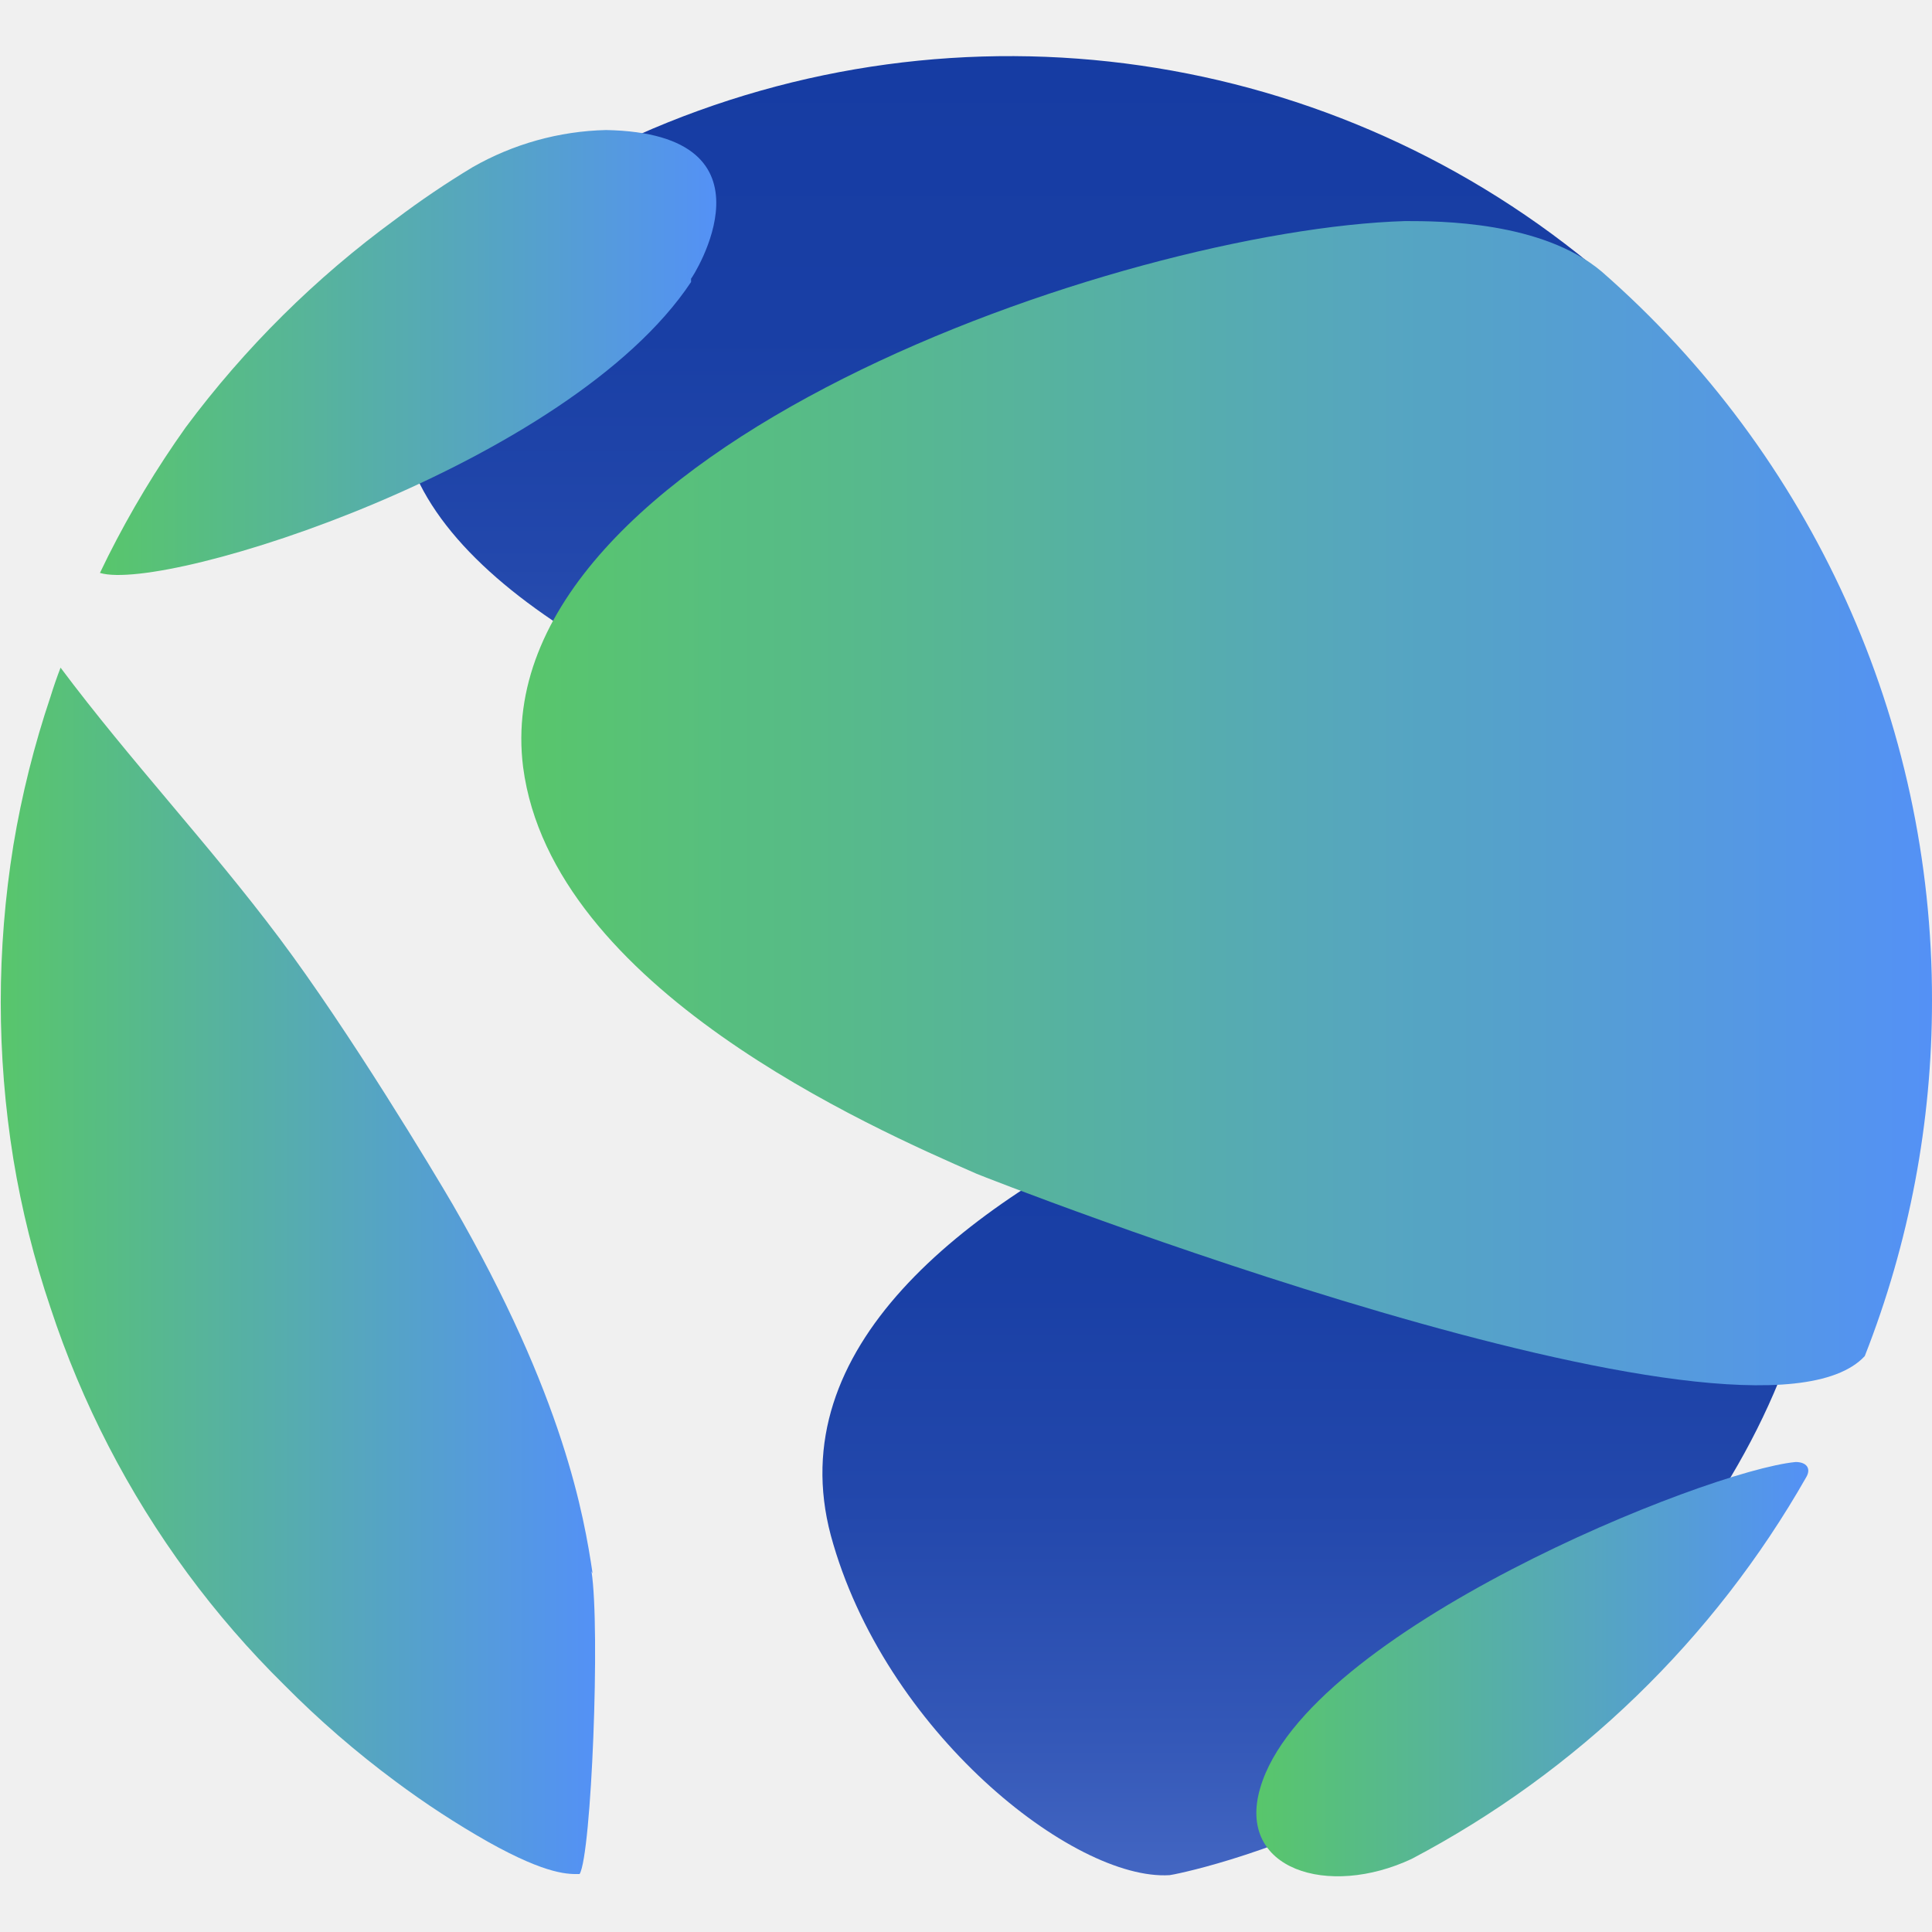
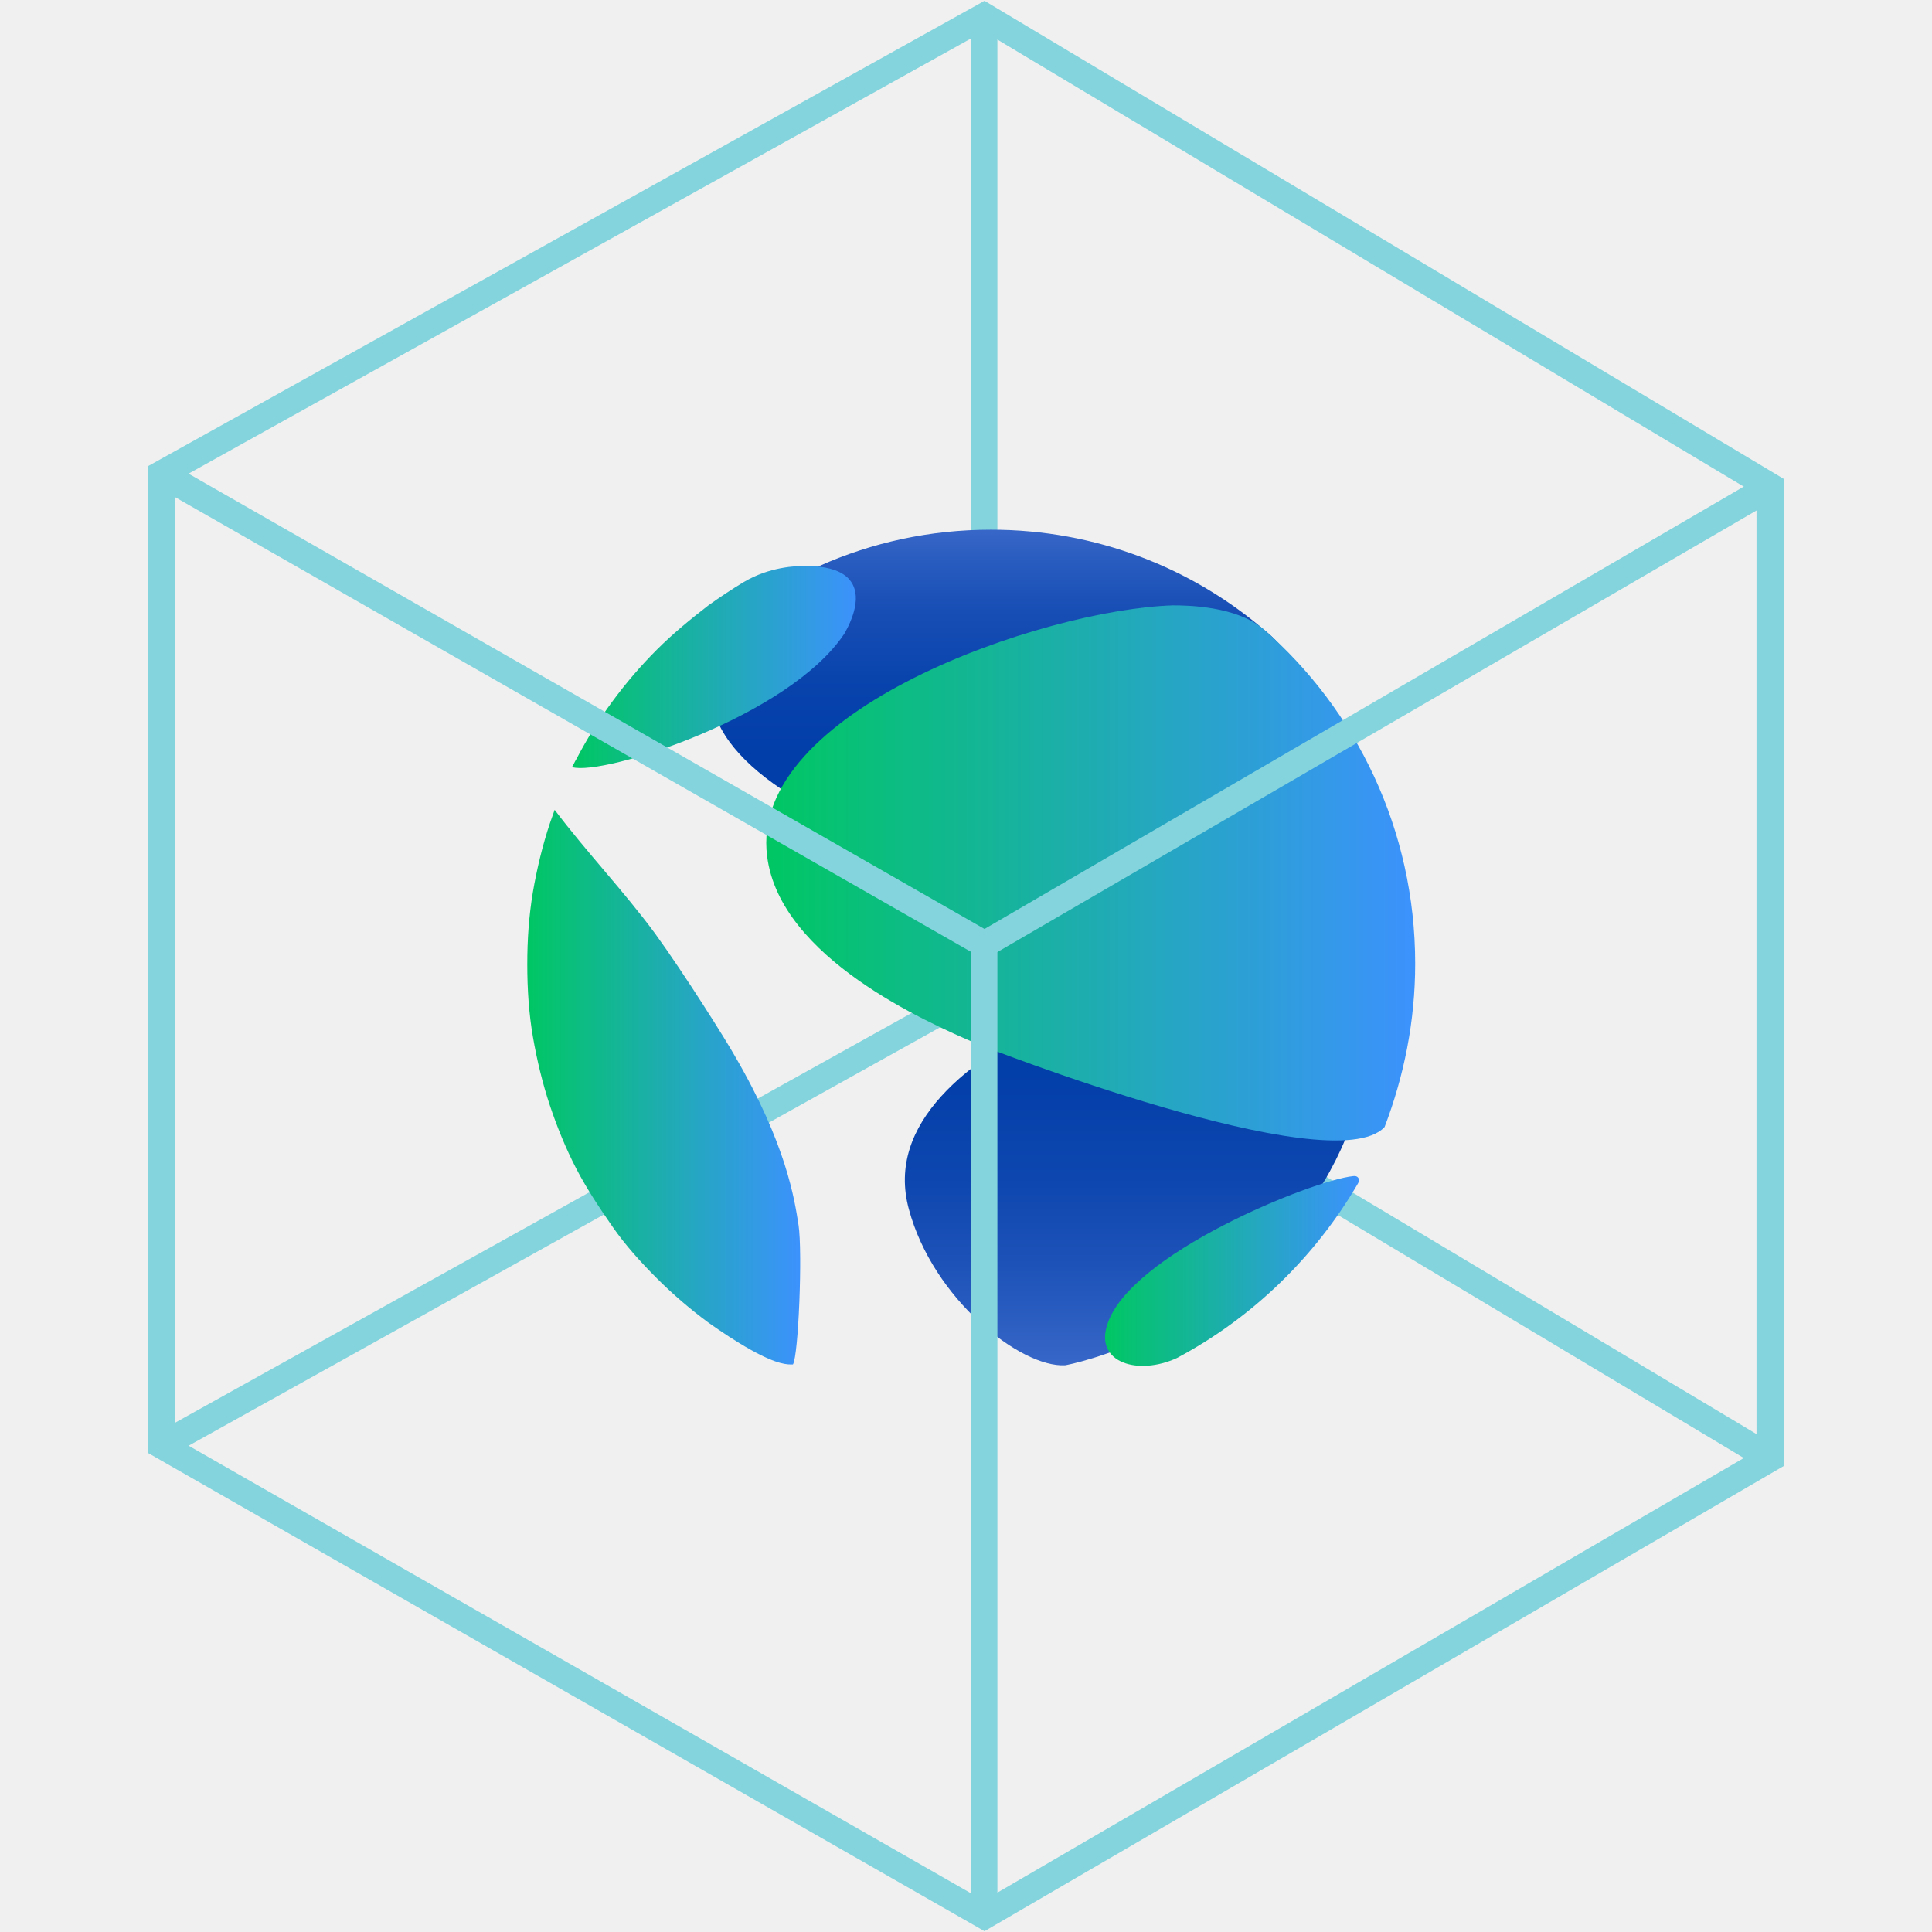
- <svg xmlns="http://www.w3.org/2000/svg" xml:space="preserve" viewBox="0 0 52 52">
-   <linearGradient id="a" x1="35.551" x2="35.551" y1="1.801" y2="26.266" gradientTransform="matrix(1 0 0 -1 0 52.27557)" gradientUnits="userSpaceOnUse">
-     <stop offset="0" stop-color="#4366c2" />
-     <stop offset=".15" stop-color="#3458b8" />
-     <stop offset=".4" stop-color="#2348ac" />
-     <stop offset=".67" stop-color="#193fa5" />
-     <stop offset="1" stop-color="#163ca3" />
+ <svg xmlns="http://www.w3.org/2000/svg" xml:space="preserve" viewBox="0 0 240 240">
+   <path fill="#FFF" d="M0 0h240v240H0z" opacity="0" />
+   <path fill="#83D4DD" d="m219.1 182.6-96.9-58L20.9 181l-1.6-2.9 103-57.3 98.5 58.9zM120.6 2h3.3v115.3h-3.3z" />
+   <path fill="#83D4DD" d="M122.3 239.9 18.4 180.5V57.9L122.3.1l99.3 59.4v122.6l-99.3 57.8zM21.7 178.6l100.5 57.5 96-55.9V61.4l-96-57.5L21.7 59.8v118.8z" />
+   <linearGradient id="a" x1="140.904" x2="140.904" y1="72.525" y2="124.375" gradientTransform="matrix(1 0 0 -1 0 242.11)" gradientUnits="userSpaceOnUse">
+     <stop offset="0" stop-color="#3867c8" />
+     <stop offset=".02" stop-color="#3565c6" />
+     <stop offset=".23" stop-color="#1e53b9" />
+     <stop offset=".45" stop-color="#0d46af" />
+     <stop offset=".7" stop-color="#033fa9" />
+     <stop offset="1" stop-color="#003da8" />
  </linearGradient>
-   <path fill="url(#a)" d="M22.36 41.32c1.43 5.28 6.54 9.31 9.12 9.15.09 0 9.79-1.82 15.1-10.71 4.13-6.92 2.73-13.6-2.89-13.75-2 .15-24 5.25-21.33 15.31" />
-   <linearGradient id="b" x1="28.733" x2="28.733" y1="27.91" y2="50.765" gradientTransform="matrix(1 0 0 -1 0 52.27557)" gradientUnits="userSpaceOnUse">
-     <stop offset="0" stop-color="#4366c2" />
-     <stop offset=".15" stop-color="#3458b8" />
-     <stop offset=".4" stop-color="#2348ac" />
-     <stop offset=".67" stop-color="#193fa5" />
-     <stop offset="1" stop-color="#163ca3" />
+   <path fill="url(#a)" d="M112.9 150.2c3 11.2 13.9 19.7 19.4 19.4.2 0 20.8-3.9 32.1-22.7 8.8-14.7 5.8-28.8-6.1-29.1-4.4.2-51.2 11.1-45.4 32.4" />
+   <linearGradient id="b" x1="126.415" x2="126.415" y1="176.345" y2="127.862" gradientTransform="matrix(1 0 0 -1 0 242.11)" gradientUnits="userSpaceOnUse">
+     <stop offset="0" stop-color="#3867c8" />
+     <stop offset=".08" stop-color="#295cbf" />
+     <stop offset=".21" stop-color="#174eb5" />
+     <stop offset=".38" stop-color="#0944ad" />
+     <stop offset=".58" stop-color="#023ea9" />
+     <stop offset="1" stop-color="#003da8" />
  </linearGradient>
-   <path fill="url(#b)" d="M43.16 7.4c-7.219-6.156-17.333-7.619-26-3.76a14.3 14.3 0 0 0-1.57.77c-.34.18-.69.37-1 .57h.09c-1.009.69-1.897 1.542-2.63 2.52C5 16.83 28.7 23.65 41.39 23.67c5.84 4.2 7.48-11.82 1.77-16.27z" />
-   <linearGradient id="c" x1="2.69" x2="19.279" y1="42.788" y2="42.788" gradientTransform="matrix(1 0 0 -1 0 52.27557)" gradientUnits="userSpaceOnUse">
-     <stop offset="0" stop-color="#58c66b" />
-     <stop offset="1" stop-color="#5491f6" />
+   <path fill="url(#b)" d="M157.1 78.3c-9.1-7.8-21-12.5-34-12.5-7.6 0-14.8 1.6-21.3 4.5-1.2.5-2.3 1-3.3 1.6-.7.4-1.5.8-2.2 1.2l.2.1c-2.2 1.5-4 3.2-5.5 5.2-15 19.9 35.4 34.3 62.3 34.4 12.4 8.9 15.9-25.1 3.8-34.5z" />
+   <linearGradient id="c" x1="71.08" x2="106.341" y1="159.357" y2="159.357" gradientTransform="matrix(1 0 0 -1 0 242.11)" gradientUnits="userSpaceOnUse">
+     <stop offset="0" stop-color="#00c763" />
+     <stop offset="1" stop-color="#3c92fd" />
  </linearGradient>
-   <path fill="url(#c)" d="M18.6 7.59C15.34 12.5 4.48 15.96 2.69 15.42l.22-.45C3.517 13.762 4.216 12.602 5 11.5c1.592-2.14 3.496-4.027 5.65-5.6.665-.502 1.356-.97 2.07-1.4 1.095-.626 2.329-.97 3.59-1 4.84.09 2.31 4 2.29 4" />
-   <linearGradient id="d" x1="0" x2="16.02" y1="18.07" y2="18.07" gradientTransform="matrix(1 0 0 -1 0 52.27557)" gradientUnits="userSpaceOnUse">
-     <stop offset="0" stop-color="#58c66b" />
-     <stop offset="1" stop-color="#5491f6" />
+   <path fill="url(#c)" d="M104.9 78.7c-6.9 10.4-30 17.7-33.8 16.6v-.1c.2-.3.3-.6.5-.9 1.3-2.5 2.8-4.9 4.5-7.2 1.7-2.3 3.5-4.4 5.5-6.4s4.2-3.8 6.4-5.5c1.4-1 2.9-2 4.4-2.9 3.2-1.9 6.5-2 7.6-2 10.3 0 4.9 8.3 4.9 8.4" />
+   <linearGradient id="d" x1="65.4" x2="99.411" y1="107.068" y2="107.068" gradientTransform="matrix(1 0 0 -1 0 242.11)" gradientUnits="userSpaceOnUse">
+     <stop offset="0" stop-color="#00c763" />
+     <stop offset="1" stop-color="#3c92fd" />
  </linearGradient>
-   <path fill="url(#d)" d="M15.92 42.29c.24 1.54 0 7.63-.32 8.15-.27 0-.83.05-2.47-.87-.859-.488-1.687-1.029-2.48-1.62-1.065-.789-2.068-1.658-3-2.6-.944-.93-1.814-1.933-2.6-3-1.601-2.173-2.847-4.586-3.69-7.15-.442-1.304-.776-2.642-1-4-.453-2.798-.453-5.652 0-8.45a25.81 25.81 0 0 1 1-4c.08-.26.17-.52.27-.78 1.87 2.5 4 4.76 5.89 7.28s4.17 6.32 4.66 7.16c3 5.19 3.54 8.4 3.77 9.94" />
-   <linearGradient id="e" x1="14.031" x2="52" y1="30.658" y2="30.658" gradientTransform="matrix(1 0 0 -1 0 52.27557)" gradientUnits="userSpaceOnUse">
-     <stop offset="0" stop-color="#58c66b" />
-     <stop offset="1" stop-color="#5491f6" />
+   <path fill="url(#d)" d="M99.2 152.2c.5 3.3 0 16.2-.7 17.3-.6 0-1.8.1-5.2-1.8-1.8-1-3.6-2.2-5.3-3.4-2.3-1.7-4.4-3.5-6.4-5.5s-3.9-4.1-5.5-6.4-3.2-4.7-4.5-7.2c-1.3-2.5-2.4-5.2-3.3-7.9-.9-2.7-1.6-5.6-2.1-8.5-.5-2.9-.7-5.9-.7-9s.2-6 .7-9c.5-2.9 1.2-5.8 2.1-8.5.2-.6.4-1.1.6-1.7 4 5.3 8.6 10.1 12.5 15.4 3.7 5.1 8.9 13.4 9.9 15.2 6.4 11 7.4 17.8 7.9 21" />
+   <linearGradient id="e" x1="95.19" x2="175.85" y1="133.695" y2="133.695" gradientTransform="matrix(1 0 0 -1 0 242.11)" gradientUnits="userSpaceOnUse">
+     <stop offset="0" stop-color="#00c763" />
+     <stop offset="1" stop-color="#3c92fd" />
  </linearGradient>
-   <path fill="url(#e)" d="M52 26.93c.003 3.275-.611 6.522-1.81 9.57-3.06 3.29-23.71-4.82-23.91-4.91-2.83-1.24-11.42-5-12.2-10.94C13 12.12 30.23 6.18 37.82 5.95c.91 0 3.68 0 5.29 1.36C48.77 12.257 52.013 19.412 52 26.93" />
-   <linearGradient id="f" x1="33.83" x2="48.686" y1="7.35" y2="7.35" gradientTransform="matrix(1 0 0 -1 0 52.27557)" gradientUnits="userSpaceOnUse">
-     <stop offset="0" stop-color="#58c66b" />
-     <stop offset="1" stop-color="#5491f6" />
+   <path fill="url(#e)" d="M175.8 119.7c0 7.2-1.4 14-3.8 20.3-6.5 7-50.4-10.2-50.8-10.4-6-2.6-24.3-10.6-25.9-23.2-2.4-18.1 34.3-30.7 50.4-31.2 1.9 0 7.8.1 11.2 2.9 11.6 10.1 18.9 25 18.9 41.6" />
+   <linearGradient id="f" x1="137.259" x2="168.82" y1="84.293" y2="84.293" gradientTransform="matrix(1 0 0 -1 0 242.11)" gradientUnits="userSpaceOnUse">
+     <stop offset="0" stop-color="#00c763" />
+     <stop offset="1" stop-color="#3c92fd" />
  </linearGradient>
-   <path fill="url(#f)" d="M38 50.03c-2.25 1.06-4.73.29-4.08-1.91 1.23-4.21 12-8.54 14.41-8.77.29 0 .42.17.29.4C46.134 44.12 42.449 47.687 38 50.03" />
+   <path fill="url(#f)" d="M146.2 168.7c-4.8 2.2-10.1.6-8.7-4 2.6-8.9 25.6-18.1 30.6-18.6.6-.1.9.4.6.9-5.3 9.1-13.1 16.7-22.5 21.7" />
+   <path fill="#83D4DD" d="M120.6 117.3h3.3V238h-3.3z" />
+   <path fill="#83D4DD" d="M122.3 119.2 19.2 60.3l1.7-2.9 101.4 58L219.1 59l1.7 2.9z" />
</svg>
